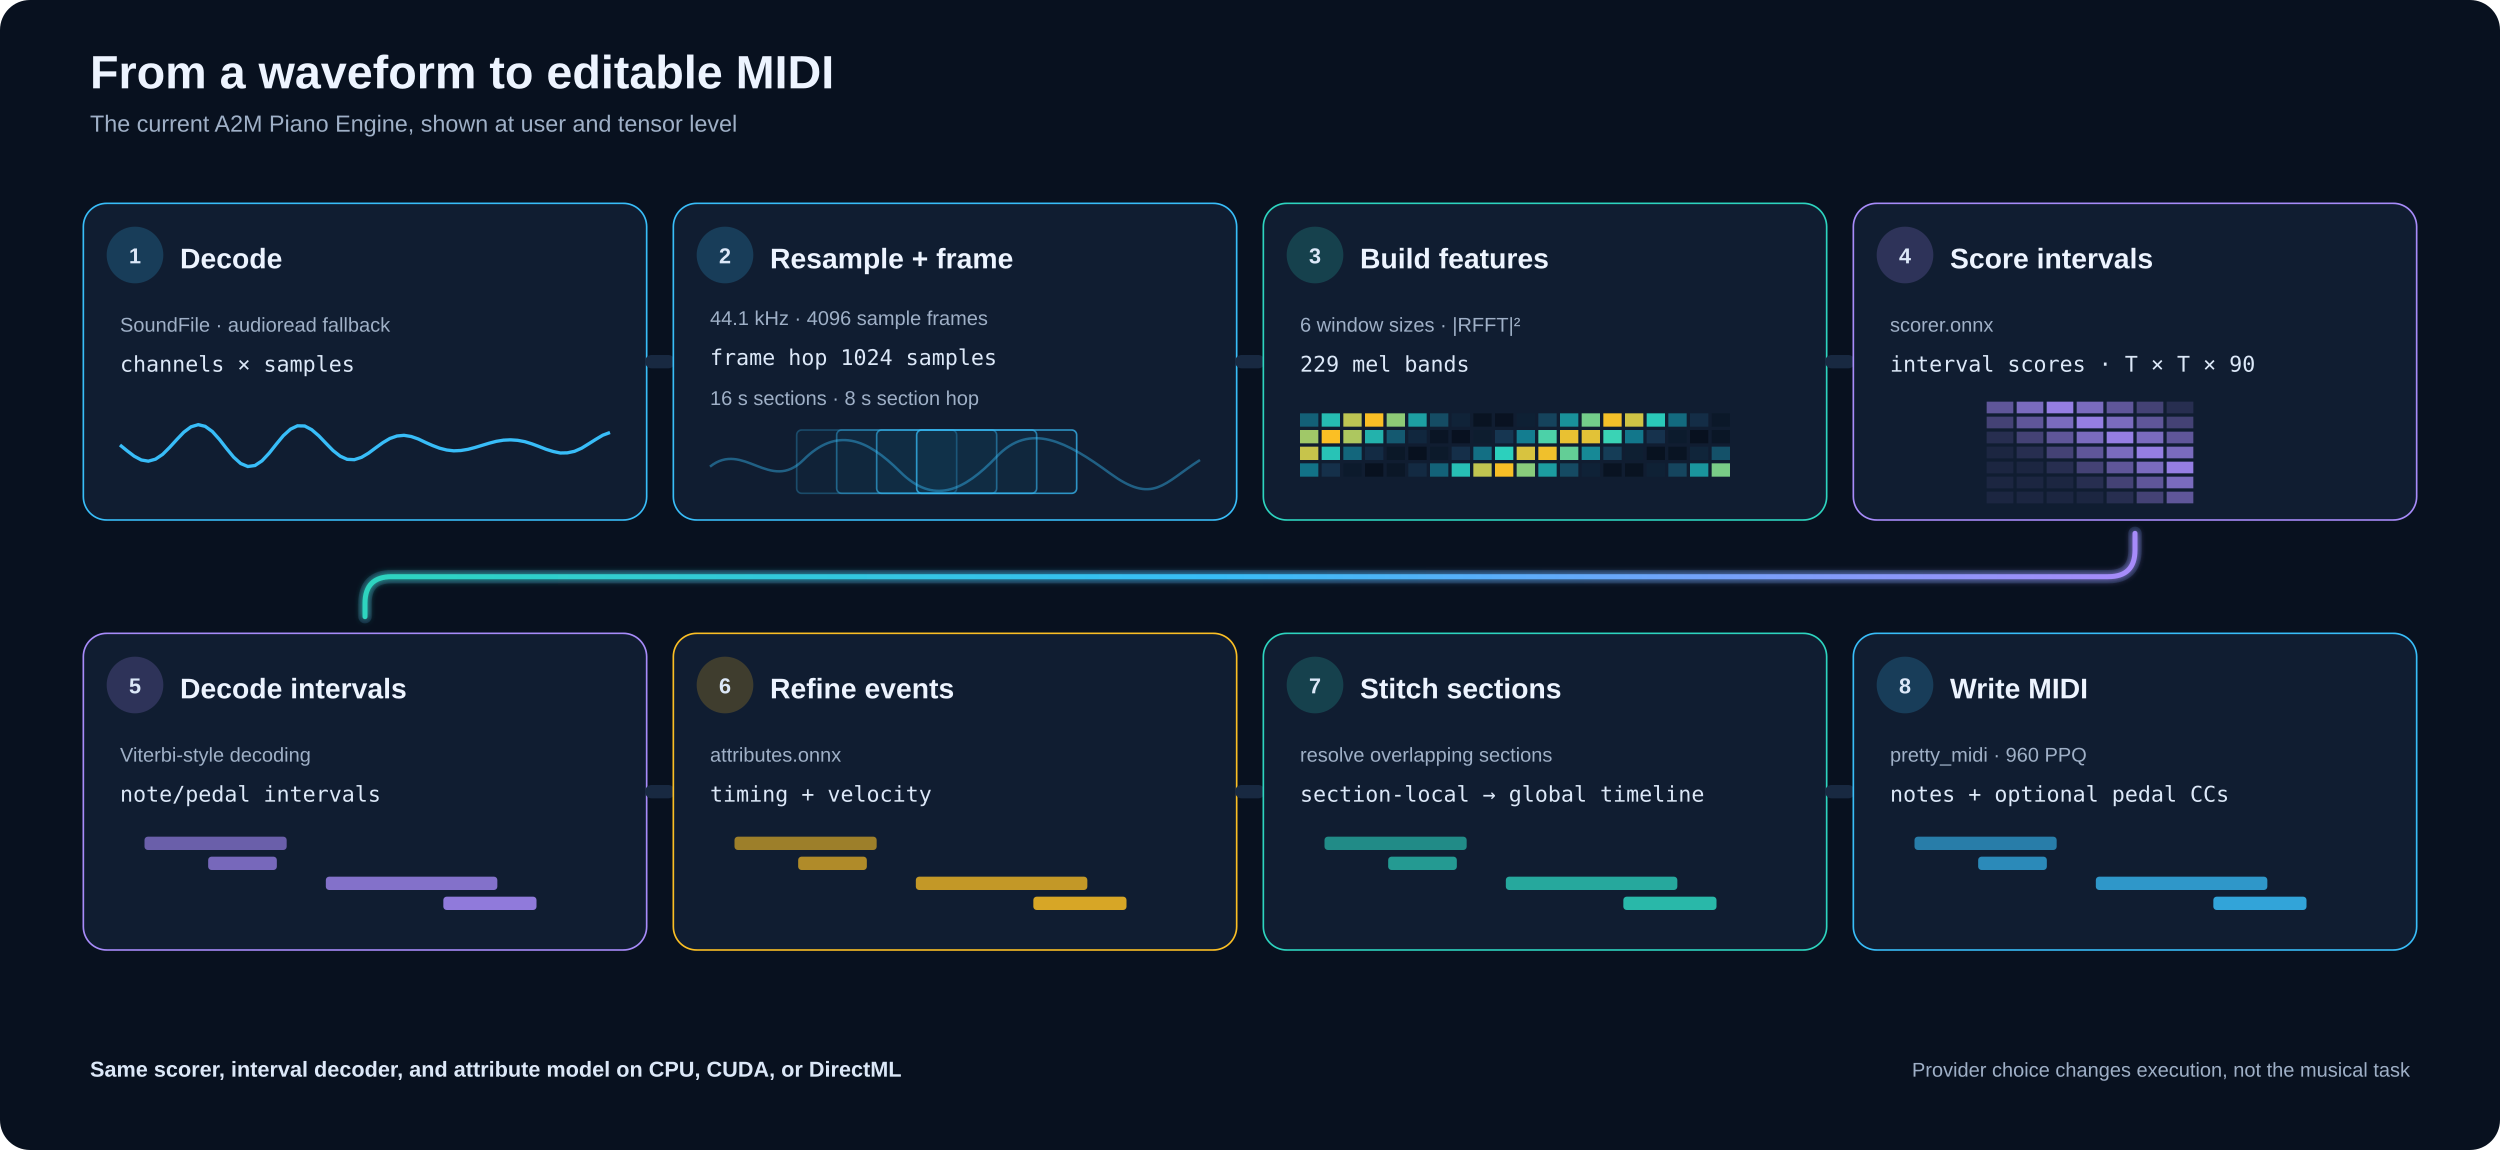
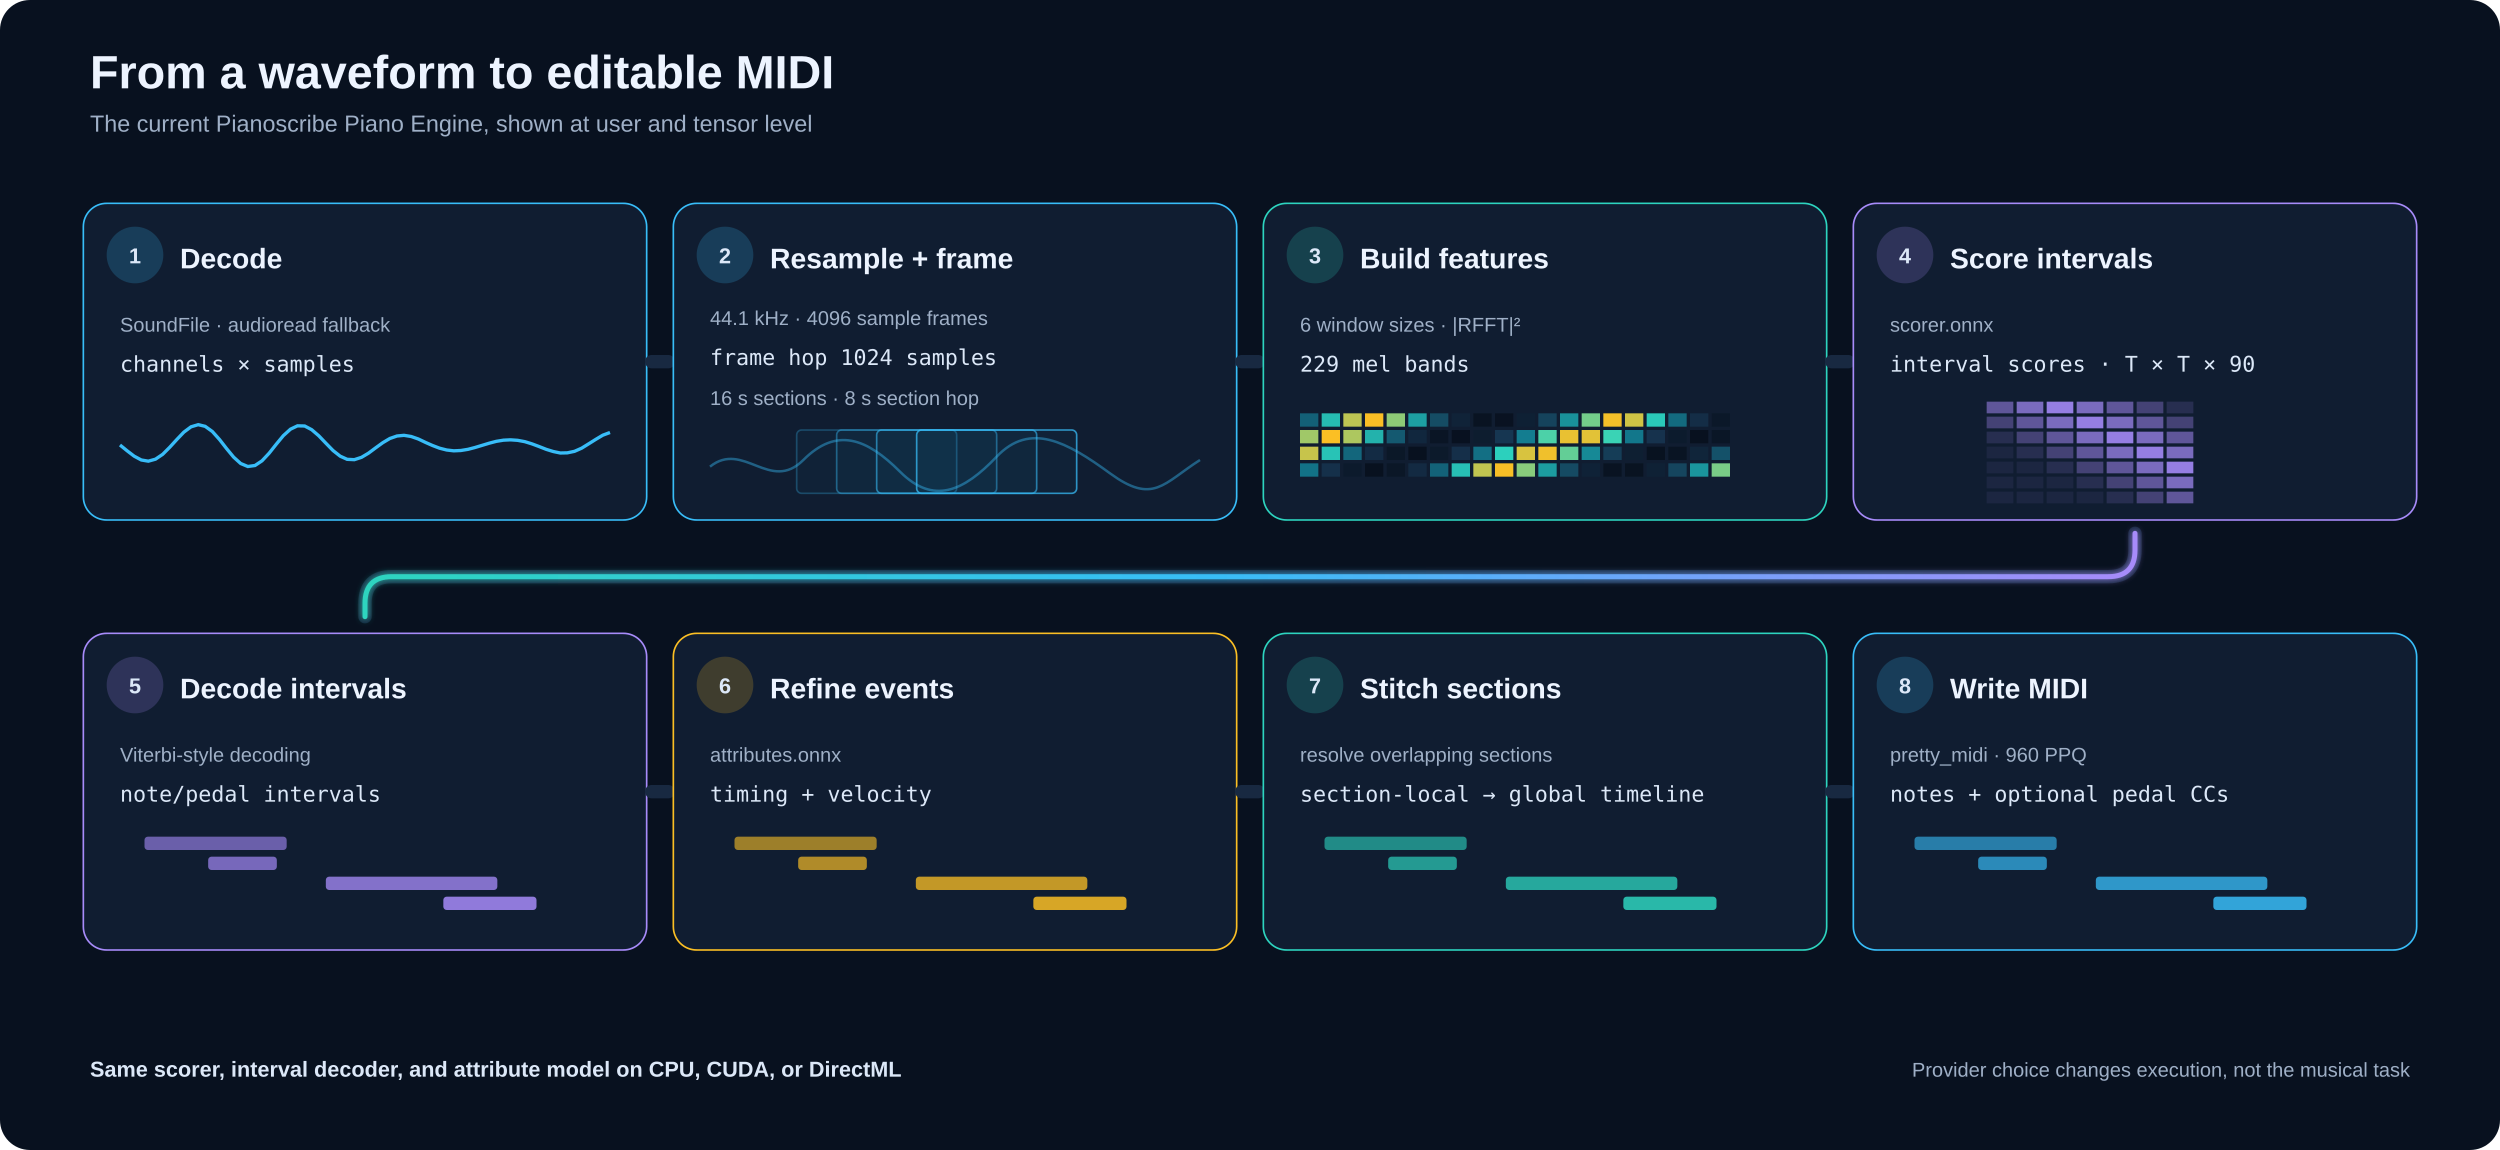
<svg xmlns="http://www.w3.org/2000/svg" width="1500" height="690" viewBox="0 0 1500 690" role="img" aria-labelledby="title desc">
  <style>
.title{font:700 28px 'Segoe UI',Arial,sans-serif;fill:#edf4ff}.subtitle{font:400 14px 'Segoe UI',Arial,sans-serif;fill:#9fb0c7}
.h{font:700 17px 'Segoe UI',Arial,sans-serif;fill:#edf4ff}.label{font:600 13px 'Segoe UI',Arial,sans-serif;fill:#dce8f8}
.small{font:400 12px 'Segoe UI',Arial,sans-serif;fill:#9fb0c7}.tiny{font:400 10px 'Segoe UI',Arial,sans-serif;fill:#9fb0c7}
.mono{font:500 13px Consolas,'SFMono-Regular',monospace;fill:#dce8f8}.metric{font:700 22px 'Segoe UI',Arial,sans-serif;fill:#edf4ff}
.flowTrack{fill:none;stroke:#182941;stroke-width:8;stroke-linecap:round;stroke-linejoin:round}
.flow{fill:none;stroke:#b8eaf7;stroke-width:2.5;stroke-linecap:round;stroke-linejoin:round;filter:url(#flowGlow)}
</style>
  <defs>
    <filter id="flowGlow" x="-30%" y="-30%" width="160%" height="160%">
      <feGaussianBlur stdDeviation="2.2" result="blur" />
      <feMerge>
        <feMergeNode in="blur" />
        <feMergeNode in="SourceGraphic" />
      </feMerge>
    </filter>
    <linearGradient id="longFlow" x1="1281" y1="0" x2="219" y2="0" gradientUnits="userSpaceOnUse">
      <stop offset="0" stop-color="#a78bfa" />
      <stop offset="0.52" stop-color="#38bdf8" />
      <stop offset="1" stop-color="#2dd4bf" />
    </linearGradient>
  </defs>
  <rect width="1500" height="690" rx="18" fill="#08111f" />
  <text x="54.00" y="53.00" class="title" text-anchor="start">From a waveform to editable MIDI</text>
-   <text x="54.00" y="79.00" class="subtitle" text-anchor="start">The current A2M Piano Engine, shown at user and tensor level</text>
+   <text x="54.00" y="79.00" class="subtitle" text-anchor="start">The current Pianoscribe Piano Engine, shown at user and tensor level</text>
  <rect x="50.00" y="122.00" width="338.00" height="190.00" rx="14" fill="#101d31" stroke="#38bdf8" />
  <circle cx="81.00" cy="153.00" r="17" fill="#38bdf8" opacity="0.20" />
  <text x="81.00" y="158.00" class="label" text-anchor="middle" fill="#38bdf8">1</text>
  <text x="108.00" y="161.00" class="h" text-anchor="start">Decode</text>
  <text x="72.00" y="199.00" class="small" text-anchor="start">SoundFile · audioread fallback</text>
  <text x="72.00" y="223.00" class="mono" text-anchor="start">channels × samples</text>
  <polyline points="72.0,267.0 76.3,270.5 80.5,273.7 84.8,276.0 89.0,276.7 93.3,275.5 97.6,272.6 101.8,268.4 106.1,263.7 110.3,259.3 114.6,256.1 118.9,254.8 123.1,255.8 127.4,258.9 131.7,263.7 135.9,269.1 140.2,274.3 144.4,278.1 148.7,279.9 153.0,279.3 157.2,276.5 161.5,271.9 165.7,266.6 170.0,261.4 174.3,257.5 178.5,255.5 182.8,255.6 187.0,257.8 191.3,261.5 195.6,266.0 199.8,270.3 204.1,273.7 208.3,275.6 212.6,275.8 216.9,274.4 221.1,271.9 225.4,268.7 229.7,265.6 233.9,263.1 238.2,261.6 242.4,261.2 246.7,261.9 251.0,263.4 255.2,265.4 259.5,267.3 263.7,268.9 268.0,270.0 272.3,270.5 276.5,270.3 280.8,269.6 285.0,268.5 289.3,267.2 293.6,265.9 297.8,264.8 302.1,264.1 306.3,263.9 310.6,264.2 314.9,265.0 319.1,266.3 323.4,267.9 327.7,269.6 331.9,270.9 336.2,271.8 340.4,271.7 344.7,270.8 349.0,268.9 353.2,266.3 357.5,263.6 361.7,261.1 366.0,259.5" fill="none" stroke="#38bdf8" stroke-width="2" />
  <path d="M391 217 H401" class="flowTrack" />
  <path d="M391 217 H401" class="flow" />
  <rect x="404.00" y="122.00" width="338.00" height="190.00" rx="14" fill="#101d31" stroke="#38bdf8" />
  <circle cx="435.00" cy="153.00" r="17" fill="#38bdf8" opacity="0.20" />
  <text x="435.00" y="158.00" class="label" text-anchor="middle" fill="#38bdf8">2</text>
  <text x="462.00" y="161.00" class="h" text-anchor="start">Resample + frame</text>
  <text x="426.00" y="195.00" class="small" text-anchor="start">44.1 kHz · 4096 sample frames</text>
  <text x="426.00" y="219.00" class="mono" text-anchor="start">frame hop 1024 samples</text>
  <text x="426.00" y="243.00" class="small" text-anchor="start">16 s sections · 8 s section hop</text>
  <path d="M426 280 C446 264 462 296 482 276 S520 263 540 283 S578 295 598 274 S640 265 666 284 S698 290 720 276" fill="none" stroke="#38bdf8" stroke-width="1.5" opacity="0.42" />
  <rect x="478" y="258" width="96" height="38" rx="3" fill="#38bdf8" fill-opacity="0.035" stroke="#38bdf8" stroke-opacity="0.28" />
  <rect x="502" y="258" width="96" height="38" rx="3" fill="#38bdf8" fill-opacity="0.035" stroke="#38bdf8" stroke-opacity="0.42" />
  <rect x="526" y="258" width="96" height="38" rx="3" fill="#38bdf8" fill-opacity="0.035" stroke="#38bdf8" stroke-opacity="0.58" />
  <rect x="550" y="258" width="96" height="38" rx="3" fill="#38bdf8" fill-opacity="0.035" stroke="#38bdf8" stroke-opacity="0.74" />
  <path d="M745 217 H755" class="flowTrack" />
  <path d="M745 217 H755" class="flow" />
  <rect x="758.00" y="122.00" width="338.00" height="190.00" rx="14" fill="#101d31" stroke="#2dd4bf" />
  <circle cx="789.00" cy="153.00" r="17" fill="#2dd4bf" opacity="0.20" />
  <text x="789.00" y="158.00" class="label" text-anchor="middle" fill="#2dd4bf">3</text>
  <text x="816.00" y="161.00" class="h" text-anchor="start">Build features</text>
  <text x="780.00" y="199.00" class="small" text-anchor="start">6 window sizes · |RFFT|²</text>
  <text x="780.00" y="223.00" class="mono" text-anchor="start">229 mel bands</text>
  <rect x="780.0" y="248.0" width="11" height="8" fill="#136077" />
  <rect x="793.0" y="248.0" width="11" height="8" fill="#26bcb2" />
  <rect x="806.0" y="248.0" width="11" height="8" fill="#bdc553" />
  <rect x="819.0" y="248.0" width="11" height="8" fill="#f9bf25" />
  <rect x="832.0" y="248.0" width="11" height="8" fill="#8dca76" />
  <rect x="845.0" y="248.0" width="11" height="8" fill="#1d9fa2" />
  <rect x="858.0" y="248.0" width="11" height="8" fill="#154c64" />
  <rect x="871.0" y="248.0" width="11" height="8" fill="#102338" />
  <rect x="884.0" y="248.0" width="11" height="8" fill="#091322" />
  <rect x="897.0" y="248.0" width="11" height="8" fill="#091221" />
  <rect x="910.0" y="248.0" width="11" height="8" fill="#0e2034" />
  <rect x="923.0" y="248.0" width="11" height="8" fill="#15435c" />
  <rect x="936.0" y="248.0" width="11" height="8" fill="#19919a" />
  <rect x="949.0" y="248.0" width="11" height="8" fill="#73cd8a" />
  <rect x="962.0" y="248.0" width="11" height="8" fill="#f4c029" />
  <rect x="975.0" y="248.0" width="11" height="8" fill="#cfc445" />
  <rect x="988.0" y="248.0" width="11" height="8" fill="#2ac9b9" />
  <rect x="1001.0" y="248.0" width="11" height="8" fill="#136a7f" />
  <rect x="1014.0" y="248.0" width="11" height="8" fill="#142d46" />
  <rect x="1027.0" y="248.0" width="11" height="8" fill="#0b1829" />
  <rect x="780.0" y="258.0" width="11" height="8" fill="#a0c868" />
  <rect x="793.0" y="258.0" width="11" height="8" fill="#fbbf24" />
  <rect x="806.0" y="258.0" width="11" height="8" fill="#adc75f" />
  <rect x="819.0" y="258.0" width="11" height="8" fill="#23b2ac" />
  <rect x="832.0" y="258.0" width="11" height="8" fill="#145970" />
  <rect x="845.0" y="258.0" width="11" height="8" fill="#11273e" />
  <rect x="858.0" y="258.0" width="11" height="8" fill="#0a1525" />
  <rect x="871.0" y="258.0" width="11" height="8" fill="#081120" />
  <rect x="884.0" y="258.0" width="11" height="8" fill="#0d1d2f" />
  <rect x="897.0" y="258.0" width="11" height="8" fill="#163651" />
  <rect x="910.0" y="258.0" width="11" height="8" fill="#137d90" />
  <rect x="923.0" y="258.0" width="11" height="8" fill="#4cd1a8" />
  <rect x="936.0" y="258.0" width="11" height="8" fill="#e9c132" />
  <rect x="949.0" y="258.0" width="11" height="8" fill="#e2c237" />
  <rect x="962.0" y="258.0" width="11" height="8" fill="#3ad3b5" />
  <rect x="975.0" y="258.0" width="11" height="8" fill="#12778b" />
  <rect x="988.0" y="258.0" width="11" height="8" fill="#16324d" />
  <rect x="1001.0" y="258.0" width="11" height="8" fill="#0c1b2d" />
  <rect x="1014.0" y="258.0" width="11" height="8" fill="#08111f" />
  <rect x="1027.0" y="258.0" width="11" height="8" fill="#0a1626" />
  <rect x="780.0" y="268.0" width="11" height="8" fill="#c7c44b" />
  <rect x="793.0" y="268.0" width="11" height="8" fill="#28c3b6" />
  <rect x="806.0" y="268.0" width="11" height="8" fill="#13667c" />
  <rect x="819.0" y="268.0" width="11" height="8" fill="#132b44" />
  <rect x="832.0" y="268.0" width="11" height="8" fill="#0b1828" />
  <rect x="845.0" y="268.0" width="11" height="8" fill="#08111f" />
  <rect x="858.0" y="268.0" width="11" height="8" fill="#0c1a2b" />
  <rect x="871.0" y="268.0" width="11" height="8" fill="#152f49" />
  <rect x="884.0" y="268.0" width="11" height="8" fill="#136f84" />
  <rect x="897.0" y="268.0" width="11" height="8" fill="#2cd0bd" />
  <rect x="910.0" y="268.0" width="11" height="8" fill="#d8c33f" />
  <rect x="923.0" y="268.0" width="11" height="8" fill="#f0c02c" />
  <rect x="936.0" y="268.0" width="11" height="8" fill="#63ce96" />
  <rect x="949.0" y="268.0" width="11" height="8" fill="#168996" />
  <rect x="962.0" y="268.0" width="11" height="8" fill="#153d57" />
  <rect x="975.0" y="268.0" width="11" height="8" fill="#0e1f32" />
  <rect x="988.0" y="268.0" width="11" height="8" fill="#081220" />
  <rect x="1001.0" y="268.0" width="11" height="8" fill="#091423" />
  <rect x="1014.0" y="268.0" width="11" height="8" fill="#10253a" />
  <rect x="1027.0" y="268.0" width="11" height="8" fill="#145169" />
  <rect x="780.0" y="278.0" width="11" height="8" fill="#127287" />
  <rect x="793.0" y="278.0" width="11" height="8" fill="#15304a" />
  <rect x="806.0" y="278.0" width="11" height="8" fill="#0c1a2c" />
  <rect x="819.0" y="278.0" width="11" height="8" fill="#08111f" />
  <rect x="832.0" y="278.0" width="11" height="8" fill="#0b1727" />
  <rect x="845.0" y="278.0" width="11" height="8" fill="#132a42" />
  <rect x="858.0" y="278.0" width="11" height="8" fill="#136279" />
  <rect x="871.0" y="278.0" width="11" height="8" fill="#27bfb4" />
  <rect x="884.0" y="278.0" width="11" height="8" fill="#c1c550" />
  <rect x="897.0" y="278.0" width="11" height="8" fill="#f8bf26" />
  <rect x="910.0" y="278.0" width="11" height="8" fill="#88cb7b" />
  <rect x="923.0" y="278.0" width="11" height="8" fill="#1c9ca0" />
  <rect x="936.0" y="278.0" width="11" height="8" fill="#154a63" />
  <rect x="949.0" y="278.0" width="11" height="8" fill="#0f2237" />
  <rect x="962.0" y="278.0" width="11" height="8" fill="#091322" />
  <rect x="975.0" y="278.0" width="11" height="8" fill="#091321" />
  <rect x="988.0" y="278.0" width="11" height="8" fill="#0f2135" />
  <rect x="1001.0" y="278.0" width="11" height="8" fill="#15455e" />
  <rect x="1014.0" y="278.0" width="11" height="8" fill="#1a949c" />
  <rect x="1027.0" y="278.0" width="11" height="8" fill="#79cc86" />
  <path d="M1099 217 H1109" class="flowTrack" />
  <path d="M1099 217 H1109" class="flow" />
  <rect x="1112.00" y="122.00" width="338.00" height="190.00" rx="14" fill="#101d31" stroke="#a78bfa" />
  <circle cx="1143.00" cy="153.00" r="17" fill="#a78bfa" opacity="0.20" />
  <text x="1143.00" y="158.00" class="label" text-anchor="middle" fill="#a78bfa">4</text>
  <text x="1170.00" y="161.00" class="h" text-anchor="start">Score intervals</text>
  <text x="1134.00" y="199.00" class="small" text-anchor="start">scorer.onnx</text>
  <text x="1134.00" y="223.00" class="mono" text-anchor="start">interval scores · T × T × 90</text>
  <rect x="1192.0" y="241" width="16" height="7" fill="#a78bfa" opacity="0.52" />
  <rect x="1210.0" y="241" width="16" height="7" fill="#a78bfa" opacity="0.70" />
  <rect x="1228.0" y="241" width="16" height="7" fill="#a78bfa" opacity="0.88" />
  <rect x="1246.0" y="241" width="16" height="7" fill="#a78bfa" opacity="0.70" />
  <rect x="1264.0" y="241" width="16" height="7" fill="#a78bfa" opacity="0.52" />
  <rect x="1282.0" y="241" width="16" height="7" fill="#a78bfa" opacity="0.34" />
  <rect x="1300.0" y="241" width="16" height="7" fill="#a78bfa" opacity="0.16" />
  <rect x="1192.0" y="250" width="16" height="7" fill="#a78bfa" opacity="0.34" />
  <rect x="1210.0" y="250" width="16" height="7" fill="#a78bfa" opacity="0.52" />
  <rect x="1228.0" y="250" width="16" height="7" fill="#a78bfa" opacity="0.70" />
  <rect x="1246.0" y="250" width="16" height="7" fill="#a78bfa" opacity="0.88" />
  <rect x="1264.0" y="250" width="16" height="7" fill="#a78bfa" opacity="0.70" />
  <rect x="1282.0" y="250" width="16" height="7" fill="#a78bfa" opacity="0.52" />
  <rect x="1300.0" y="250" width="16" height="7" fill="#a78bfa" opacity="0.34" />
  <rect x="1192.0" y="259" width="16" height="7" fill="#a78bfa" opacity="0.16" />
  <rect x="1210.0" y="259" width="16" height="7" fill="#a78bfa" opacity="0.34" />
  <rect x="1228.0" y="259" width="16" height="7" fill="#a78bfa" opacity="0.52" />
  <rect x="1246.0" y="259" width="16" height="7" fill="#a78bfa" opacity="0.70" />
  <rect x="1264.0" y="259" width="16" height="7" fill="#a78bfa" opacity="0.88" />
  <rect x="1282.0" y="259" width="16" height="7" fill="#a78bfa" opacity="0.70" />
  <rect x="1300.0" y="259" width="16" height="7" fill="#a78bfa" opacity="0.52" />
  <rect x="1192.0" y="268" width="16" height="7" fill="#a78bfa" opacity="0.08" />
  <rect x="1210.0" y="268" width="16" height="7" fill="#a78bfa" opacity="0.16" />
  <rect x="1228.0" y="268" width="16" height="7" fill="#a78bfa" opacity="0.34" />
  <rect x="1246.0" y="268" width="16" height="7" fill="#a78bfa" opacity="0.52" />
  <rect x="1264.0" y="268" width="16" height="7" fill="#a78bfa" opacity="0.70" />
  <rect x="1282.0" y="268" width="16" height="7" fill="#a78bfa" opacity="0.88" />
  <rect x="1300.0" y="268" width="16" height="7" fill="#a78bfa" opacity="0.70" />
  <rect x="1192.0" y="277" width="16" height="7" fill="#a78bfa" opacity="0.08" />
  <rect x="1210.0" y="277" width="16" height="7" fill="#a78bfa" opacity="0.08" />
  <rect x="1228.0" y="277" width="16" height="7" fill="#a78bfa" opacity="0.16" />
  <rect x="1246.0" y="277" width="16" height="7" fill="#a78bfa" opacity="0.34" />
  <rect x="1264.0" y="277" width="16" height="7" fill="#a78bfa" opacity="0.52" />
  <rect x="1282.0" y="277" width="16" height="7" fill="#a78bfa" opacity="0.70" />
  <rect x="1300.0" y="277" width="16" height="7" fill="#a78bfa" opacity="0.88" />
  <rect x="1192.0" y="286" width="16" height="7" fill="#a78bfa" opacity="0.08" />
  <rect x="1210.0" y="286" width="16" height="7" fill="#a78bfa" opacity="0.08" />
  <rect x="1228.0" y="286" width="16" height="7" fill="#a78bfa" opacity="0.08" />
  <rect x="1246.0" y="286" width="16" height="7" fill="#a78bfa" opacity="0.16" />
  <rect x="1264.0" y="286" width="16" height="7" fill="#a78bfa" opacity="0.34" />
  <rect x="1282.0" y="286" width="16" height="7" fill="#a78bfa" opacity="0.52" />
  <rect x="1300.0" y="286" width="16" height="7" fill="#a78bfa" opacity="0.70" />
  <rect x="1192.0" y="295" width="16" height="7" fill="#a78bfa" opacity="0.08" />
  <rect x="1210.0" y="295" width="16" height="7" fill="#a78bfa" opacity="0.08" />
  <rect x="1228.0" y="295" width="16" height="7" fill="#a78bfa" opacity="0.08" />
  <rect x="1246.0" y="295" width="16" height="7" fill="#a78bfa" opacity="0.08" />
  <rect x="1264.0" y="295" width="16" height="7" fill="#a78bfa" opacity="0.16" />
  <rect x="1282.0" y="295" width="16" height="7" fill="#a78bfa" opacity="0.34" />
  <rect x="1300.0" y="295" width="16" height="7" fill="#a78bfa" opacity="0.52" />
  <rect x="50.00" y="380.00" width="338.00" height="190.00" rx="14" fill="#101d31" stroke="#a78bfa" />
  <circle cx="81.00" cy="411.00" r="17" fill="#a78bfa" opacity="0.20" />
  <text x="81.00" y="416.00" class="label" text-anchor="middle" fill="#a78bfa">5</text>
  <text x="108.00" y="419.00" class="h" text-anchor="start">Decode intervals</text>
  <text x="72.00" y="457.00" class="small" text-anchor="start">Viterbi-style decoding</text>
  <text x="72.00" y="481.00" class="mono" text-anchor="start">note/pedal intervals</text>
  <rect x="86.7" y="502" width="85.3" height="8" rx="2" fill="#a78bfa" opacity="0.60" />
  <rect x="124.9" y="514" width="41.2" height="8" rx="2" fill="#a78bfa" opacity="0.68" />
  <rect x="195.5" y="526" width="102.9" height="8" rx="2" fill="#a78bfa" opacity="0.76" />
  <rect x="266.0" y="538" width="55.9" height="8" rx="2" fill="#a78bfa" opacity="0.84" />
  <path d="M391 475 H401" class="flowTrack" />
  <path d="M391 475 H401" class="flow" />
  <rect x="404.00" y="380.00" width="338.00" height="190.00" rx="14" fill="#101d31" stroke="#fbbf24" />
  <circle cx="435.00" cy="411.00" r="17" fill="#fbbf24" opacity="0.20" />
  <text x="435.00" y="416.00" class="label" text-anchor="middle" fill="#fbbf24">6</text>
  <text x="462.00" y="419.00" class="h" text-anchor="start">Refine events</text>
  <text x="426.00" y="457.00" class="small" text-anchor="start">attributes.onnx</text>
  <text x="426.00" y="481.00" class="mono" text-anchor="start">timing + velocity</text>
  <rect x="440.7" y="502" width="85.3" height="8" rx="2" fill="#fbbf24" opacity="0.60" />
  <rect x="478.9" y="514" width="41.2" height="8" rx="2" fill="#fbbf24" opacity="0.68" />
  <rect x="549.5" y="526" width="102.9" height="8" rx="2" fill="#fbbf24" opacity="0.76" />
  <rect x="620.0" y="538" width="55.9" height="8" rx="2" fill="#fbbf24" opacity="0.84" />
  <path d="M745 475 H755" class="flowTrack" />
  <path d="M745 475 H755" class="flow" />
  <rect x="758.00" y="380.00" width="338.00" height="190.00" rx="14" fill="#101d31" stroke="#2dd4bf" />
  <circle cx="789.00" cy="411.00" r="17" fill="#2dd4bf" opacity="0.20" />
  <text x="789.00" y="416.00" class="label" text-anchor="middle" fill="#2dd4bf">7</text>
  <text x="816.00" y="419.00" class="h" text-anchor="start">Stitch sections</text>
  <text x="780.00" y="457.00" class="small" text-anchor="start">resolve overlapping sections</text>
  <text x="780.00" y="481.00" class="mono" text-anchor="start">section-local → global timeline</text>
  <rect x="794.7" y="502" width="85.3" height="8" rx="2" fill="#2dd4bf" opacity="0.60" />
  <rect x="832.9" y="514" width="41.2" height="8" rx="2" fill="#2dd4bf" opacity="0.68" />
  <rect x="903.5" y="526" width="102.9" height="8" rx="2" fill="#2dd4bf" opacity="0.76" />
  <rect x="974.0" y="538" width="55.9" height="8" rx="2" fill="#2dd4bf" opacity="0.84" />
  <path d="M1099 475 H1109" class="flowTrack" />
  <path d="M1099 475 H1109" class="flow" />
  <rect x="1112.00" y="380.00" width="338.00" height="190.00" rx="14" fill="#101d31" stroke="#38bdf8" />
  <circle cx="1143.00" cy="411.00" r="17" fill="#38bdf8" opacity="0.20" />
  <text x="1143.00" y="416.00" class="label" text-anchor="middle" fill="#38bdf8">8</text>
  <text x="1170.00" y="419.00" class="h" text-anchor="start">Write MIDI</text>
  <text x="1134.00" y="457.00" class="small" text-anchor="start">pretty_midi · 960 PPQ</text>
  <text x="1134.00" y="481.00" class="mono" text-anchor="start">notes + optional pedal CCs</text>
  <rect x="1148.7" y="502" width="85.3" height="8" rx="2" fill="#38bdf8" opacity="0.60" />
  <rect x="1186.9" y="514" width="41.2" height="8" rx="2" fill="#38bdf8" opacity="0.68" />
  <rect x="1257.5" y="526" width="102.9" height="8" rx="2" fill="#38bdf8" opacity="0.76" />
  <rect x="1328.0" y="538" width="55.9" height="8" rx="2" fill="#38bdf8" opacity="0.84" />
  <path d="M1281 320 V330 Q1281 346 1265 346 H235 Q219 346 219 362 V370" class="flowTrack" />
  <path d="M1281 320 V330 Q1281 346 1265 346 H235 Q219 346 219 362 V370" fill="none" stroke="url(#longFlow)" stroke-width="3" stroke-linecap="round" stroke-linejoin="round" filter="url(#flowGlow)" />
  <text x="54.00" y="646.00" class="label" text-anchor="start">Same scorer, interval decoder, and attribute model on CPU, CUDA, or DirectML</text>
  <text x="1446.00" y="646.00" class="small" text-anchor="end" fill="#9fb0c7">Provider choice changes execution, not the musical task</text>
</svg>
